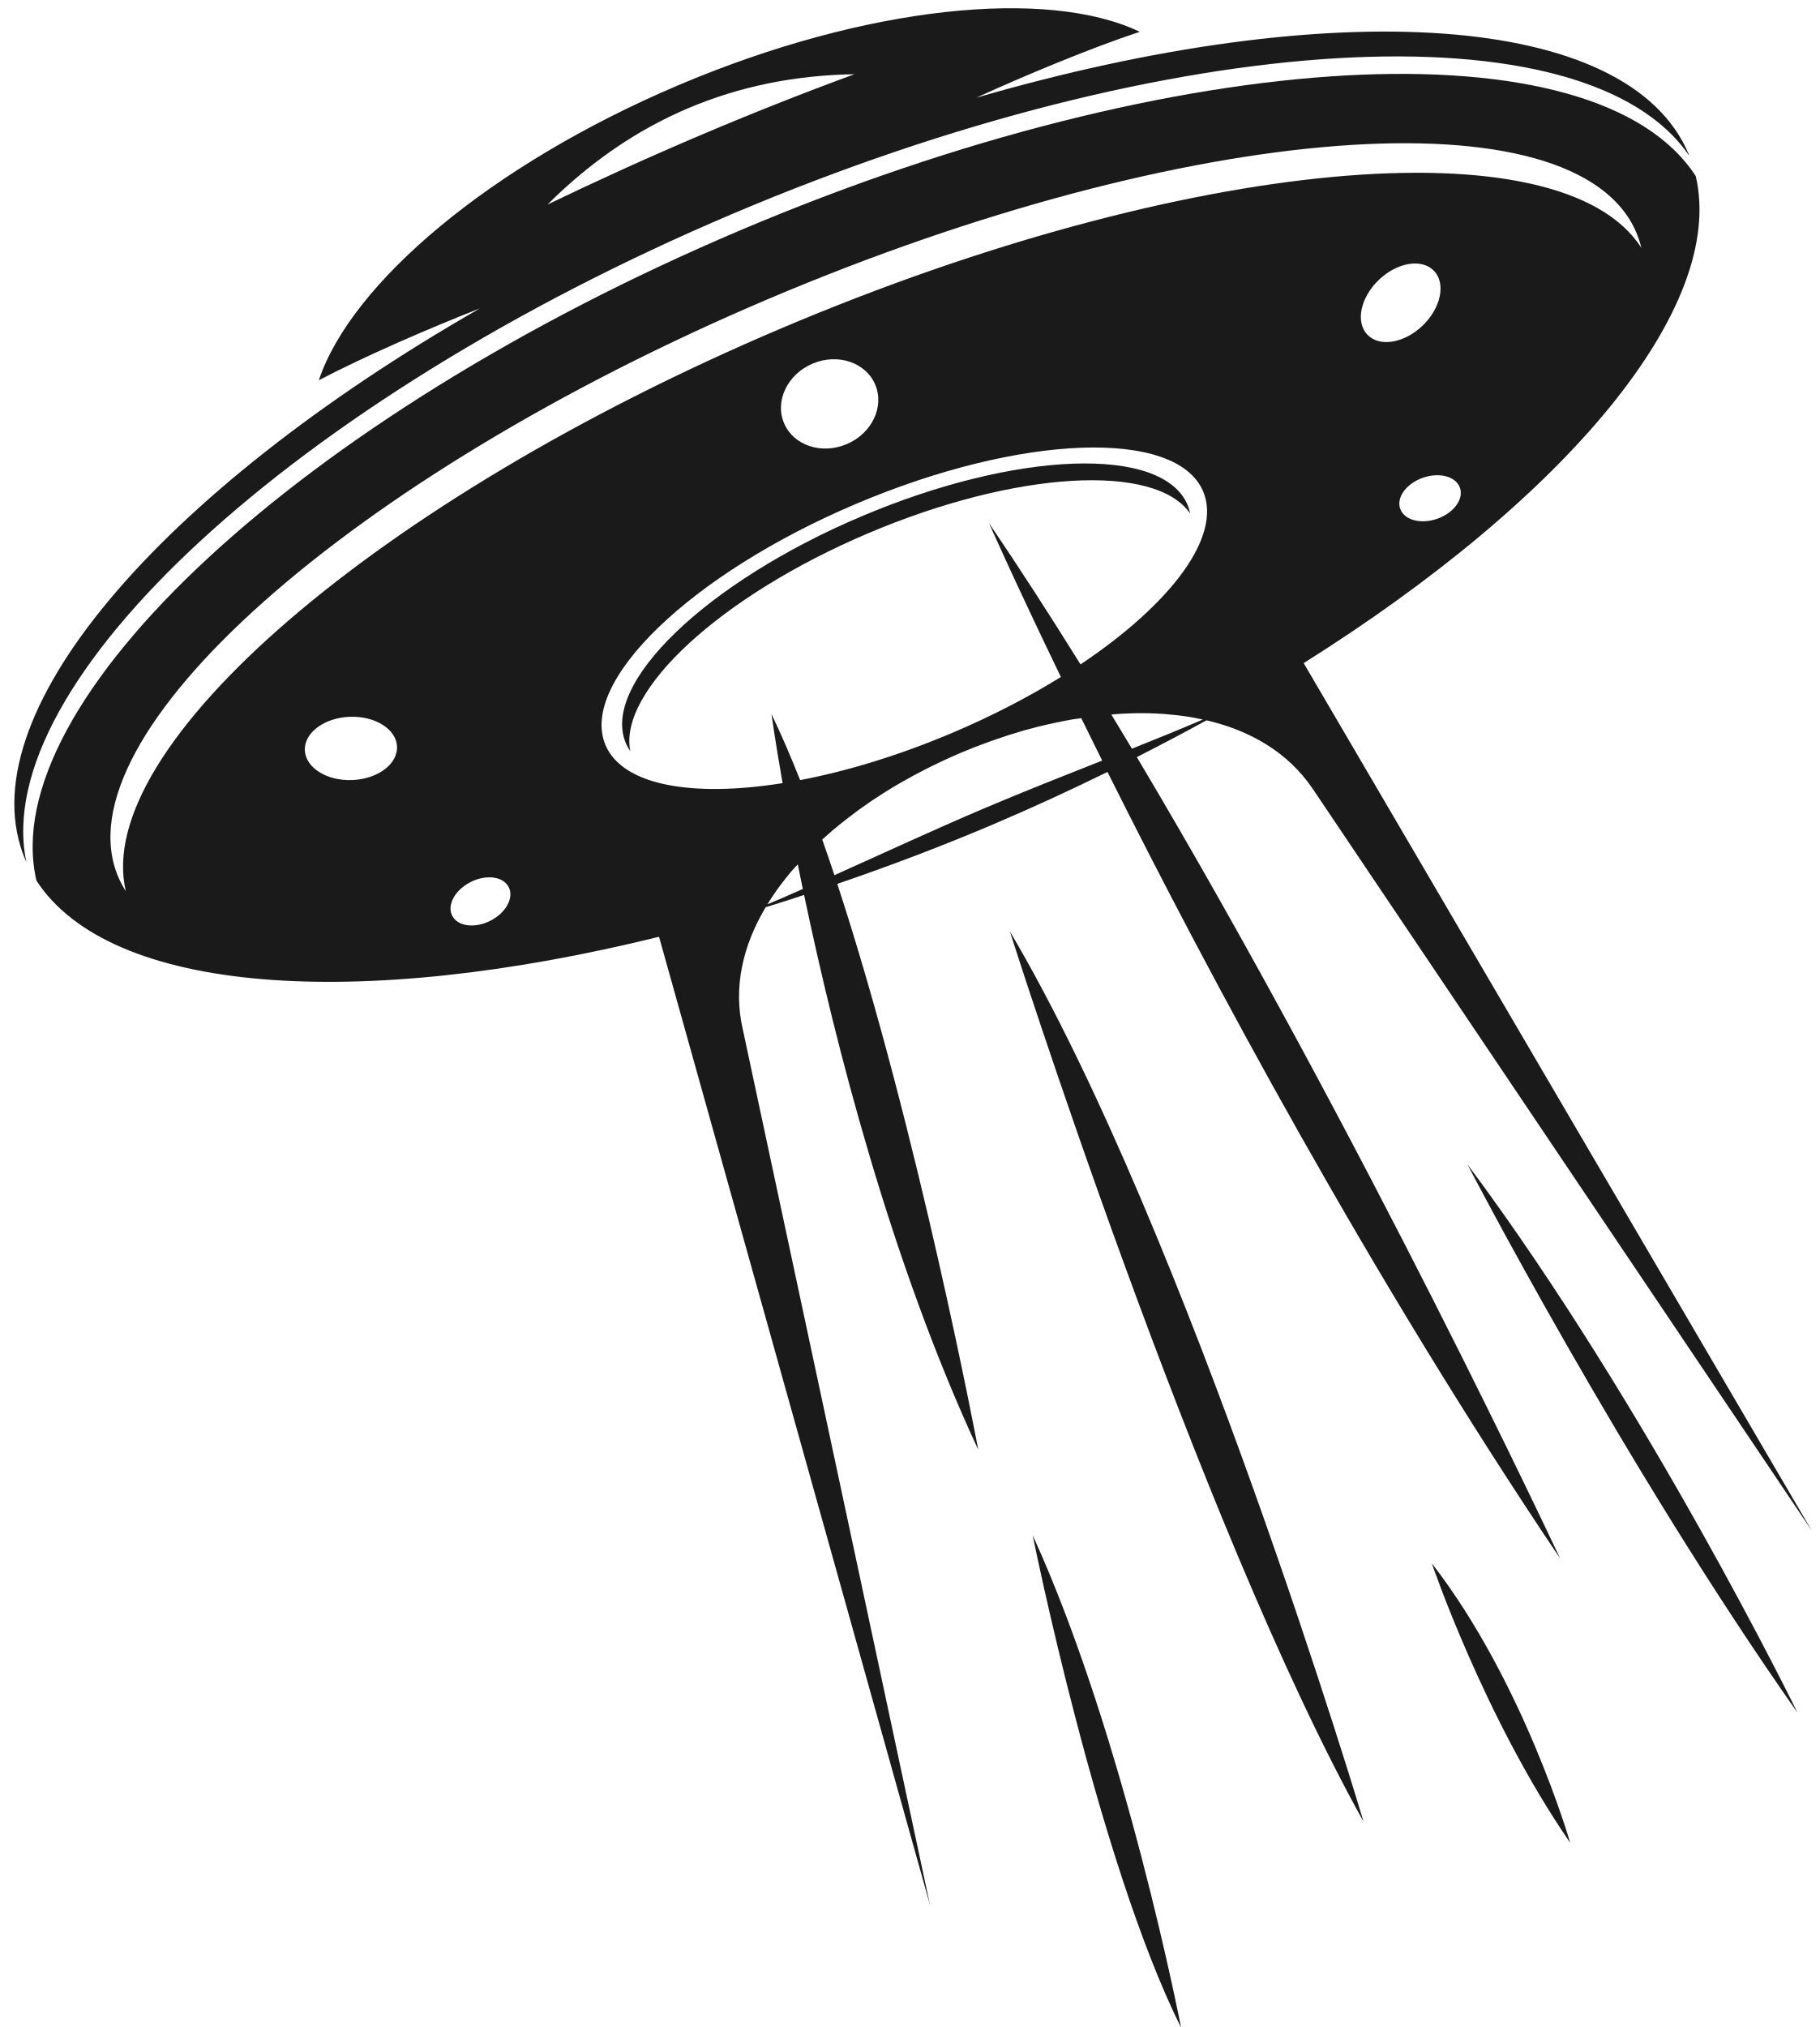
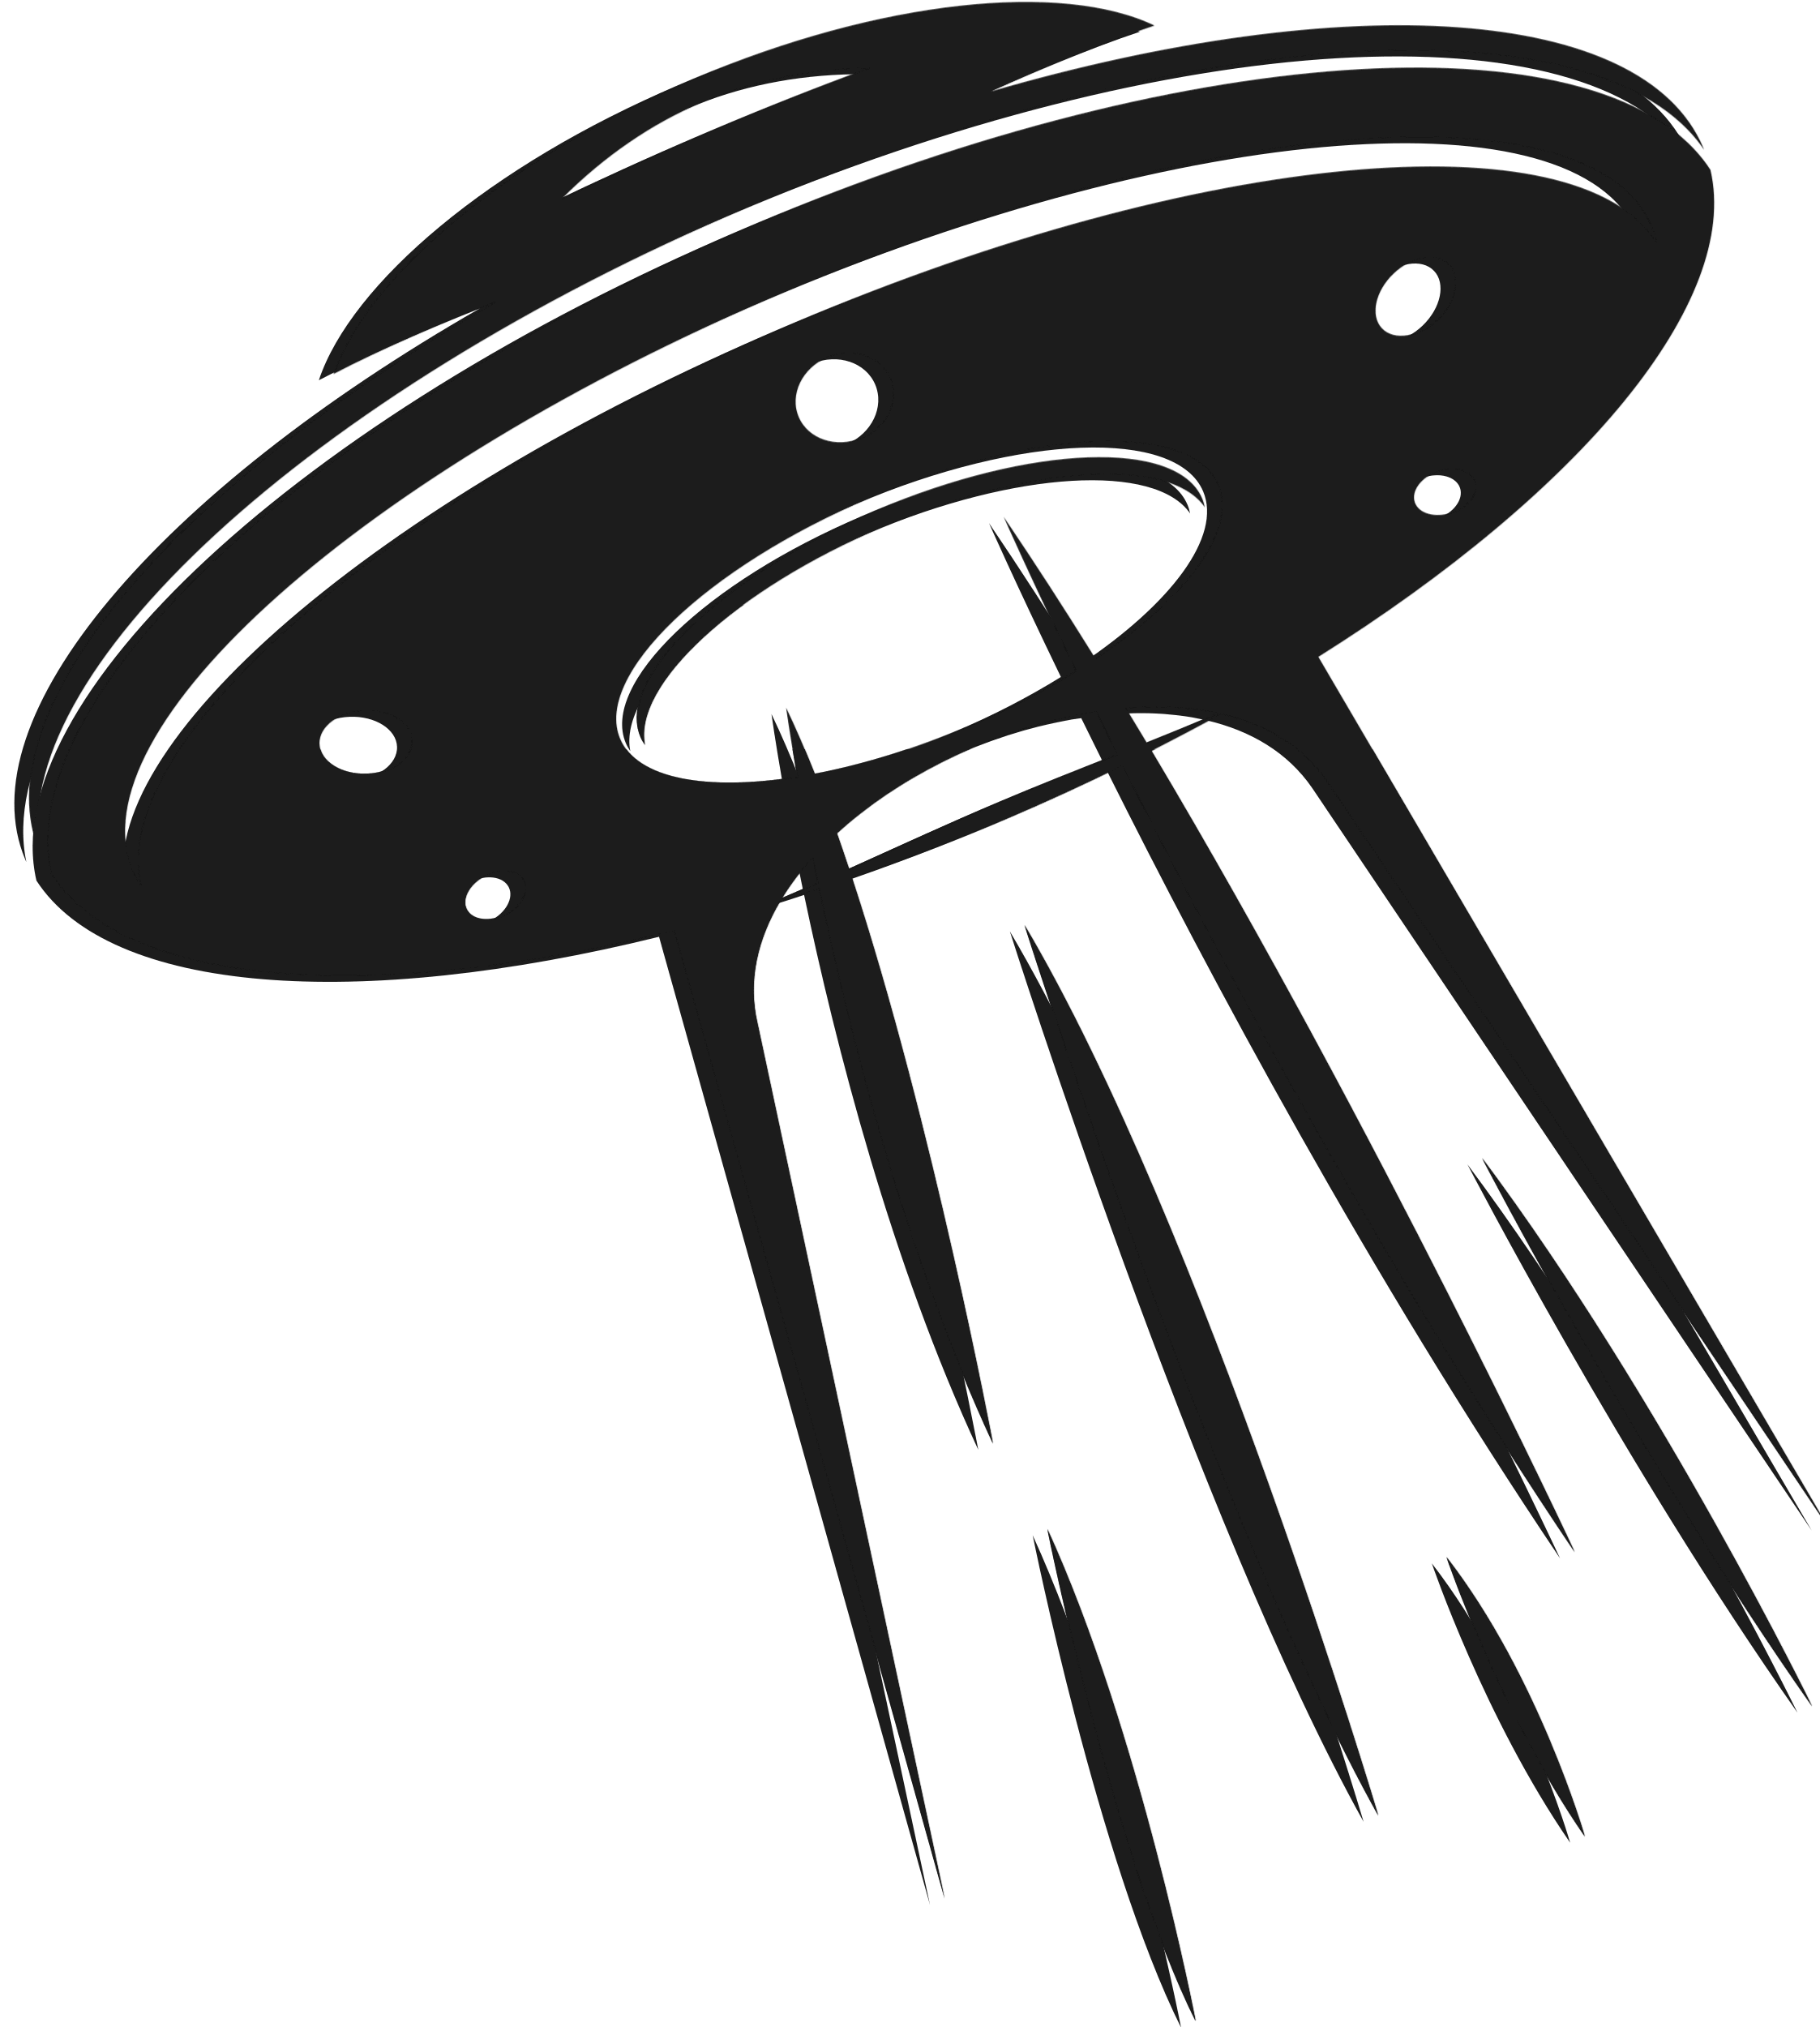
<svg xmlns="http://www.w3.org/2000/svg" width="114px" height="127px" viewBox="0 0 114 127" version="1.1">
-   <defs />
+   <defs>
+     <style type="text/css">
+ 
+ 
+ 
+ 	path {
+ 		filter: url(#filter);
+      		}
+ 
+ </style>
+     <filter id="filter">
+       <feFlood flood-color="rgba(255,0,0,0)" result="black" />
+       <feFlood flood-color="rgba(255,0,0,0)" result="flood1" />
+       <feFlood flood-color="rgba(255,0,0,0)" result="flood2" />
+       <feOffset in="SourceGraphic" dx="1" dy="0" result="off1a" />
+       <feOffset in="SourceGraphic" dx="1" dy="0" result="off1b" />
+       <feOffset in="SourceGraphic" dx="1" dy="0" result="off2a" />
+       <feOffset in="SourceGraphic" dx="1" dy="0" result="off2b" />
+       <feComposite in="flood1" in2="off1a" operator="in" result="comp1" />
+       <feComposite in="flood2" in2="off2a" operator="in" result="comp2" />
+       <feMerge x="0" width="100%" result="merge1">
+         <feMergeNode in="black" />
+         <feMergeNode in="comp1" />
+         <feMergeNode in="off1b" />
+         <animate attributeName="y" id="y" dur="3s" begin="5s; 17s; 22s; 30s;" end="7s; 19s; 24s; 32s;" restart="whenNotActive" values="103px; 104px; 30px; 105px; 30px; 2px; 2px; 50px; 40px; 105px; 105px; 20px; 6ßpx; 40px; 104px; 40px; 70px; 10px; 30px; 104px; 102px" keyTimes="0; 0.362; 0.368; 0.421; 0.440; 0.477; 0.518; 0.564; 0.593; 0.613; 0.644; 0.693; 0.721; 0.736; 0.772; 0.818; 0.844; 0.894; 0.925; 0.939; 1" repeatCount="indefinite" />
+         <animate attributeName="height" id="h" dur="3s" begin=" 5s;  17s;" end=" 7s; 19s;" restart="whenNotActive" values="0px; 0px; 10px; 30px; 50px; 0px; 10px; 0px; 0px; 0px; 10px; 50px; 40px; 0px; 0px; 0px; 40px; 30px; 10px; 0px; 50px" keyTimes="0; 0.362; 0.368; 0.421; 0.440; 0.477; 0.518; 0.564; 0.593; 0.613; 0.644; 0.693; 0.721; 0.736; 0.772; 0.818; 0.844; 0.894; 0.925; 0.939; 1" repeatCount="indefinite" />
+       </feMerge>
+       <feMerge x="0" width="100%" y="60px" height="65px" result="merge2">
+         <feMergeNode in="black" />
+         <feMergeNode in="comp2" />
+         <feMergeNode in="off2b" />
+         <animate attributeName="y" id="y" dur="3s" begin=" 5s; 17s;" end=" 7s; 19s;" restart="whenNotActive" values="103px; 104px; 69px; 53px; 42px; 104px; 78px; 89px; 96px; 100px; 67px; 50px; 96px; 66px; 88px; 42px; 13px; 100px; 100px; 104px;" keyTimes="0; 0.055; 0.100; 0.125; 0.159; 0.182; 0.202; 0.236; 0.268; 0.326; 0.357; 0.400; 0.408; 0.461; 0.493; 0.513; 0.548; 0.577; 0.613; 1" repeatCount="indefinite" />
+         <animate attributeName="height" id="h" dur="3s" begin="5s; 17s;" end=" 7s; 19s;" restart="whenNotActive" values="0px; 0px; 0px; 16px; 16px; 12px; 12px; 0px; 0px; 5px; 10px; 22px; 33px; 11px; 0px; 0px; 10px" keyTimes="0; 0.055; 0.100; 0.125; 0.159; 0.182; 0.202; 0.236; 0.268; 0.326; 0.357; 0.400; 0.408; 0.461; 0.493; 0.513;  1" repeatCount="indefinite" />
+       </feMerge>
+       <feMerge>
+         <feMergeNode in="SourceGraphic" />
+         <feMergeNode in="merge1" />
+         <feMergeNode in="merge2" />
+       </feMerge>
+     </filter>
+   </defs>
  <g id="Page-1" stroke="none" stroke-width="1" fill="none" fill-rule="evenodd">
    <g id="HOME" transform="translate(-517, -161)" fill-rule="nonzero" fill="#1A1A1A">
      <g id="UFO-02" transform="translate(584, 223.5) rotate(-23) translate(-584, -223.5) translate(527, 161)">
        <path d="M56.77,30.801 C66.826,30.801 75.06,33.773 75.824,37.544 C75.86,37.357 75.886,37.164 75.886,36.972 C75.886,32.933 67.327,29.662 56.77,29.662 C46.212,29.662 37.653,32.933 37.653,36.972 C37.653,37.164 37.679,37.352 37.715,37.544 C38.48,33.773 46.717,30.801 56.77,30.801 Z" id="Shape" />
        <path d="M41.729,92.618 C41.729,92.618 37.523,113.004 38.234,124.649 C38.234,124.649 42.109,106.542 41.729,92.618 Z" id="Shape" />
        <path d="M64.064,104.013 C64.064,104.013 63.304,114.268 65.204,123.509 C65.204,123.514 66.469,113.129 64.064,104.013 Z" id="Shape" />
        <path d="M75.886,81.872 C75.886,81.872 77.491,102.905 81.5,121.574 C81.5,121.57 80.374,100.224 75.886,81.872 Z" id="Shape" />
        <path d="M56.77,9.058 C86.667,9.058 111.166,17.91 113.374,29.148 C113.374,29.099 113.378,29.045 113.378,28.996 C113.378,19.29 96.675,11.077 73.665,8.329 C76.923,8.235 81.474,8.262 84.71,8.53 C80.481,3.731 69.571,0.313 56.77,0.313 C43.968,0.313 33.062,3.731 28.829,8.526 C32.066,8.258 36.62,8.231 39.874,8.325 C16.864,11.077 0.161,19.29 0.161,28.996 C0.161,29.045 0.165,29.099 0.165,29.148 C2.373,17.91 26.872,9.058 56.77,9.058 Z M67.215,3.99 C60.251,3.642 53.288,3.664 46.328,3.99 C53.292,1.184 60.269,1.171 67.215,3.99 Z" id="Shape" />
        <g id="Group" transform="translate(0, 9.830682)">
          <path d="M53.802,107.414 C53.802,107.414 58.106,69.177 55.196,47.402 C55.196,47.397 51.522,86.139 53.802,107.414 Z" id="Shape" />
          <path d="M113.249,20.64 C111.282,9.317 86.748,0.366 56.77,0.366 C26.791,0.366 2.262,9.317 0.291,20.64 C1.761,28.983 15.59,36.025 34.828,39.122 L26.756,101.587 L37.393,46.513 C37.858,43.858 39.432,41.695 41.689,40.038 C41.693,40.033 41.698,40.029 41.702,40.029 C42.529,40.118 43.378,40.19 44.219,40.261 C42.364,49.663 40.241,63.587 40.683,76.523 C40.683,76.523 45.023,56.736 46.404,40.435 C49.766,40.677 53.221,40.82 56.765,40.82 C59.474,40.82 62.129,40.739 64.73,40.596 C65.611,54.797 67.51,75.955 71.582,97.033 C71.582,97.033 70.55,67.975 66.786,40.458 C68.449,40.342 70.098,40.207 71.707,40.042 C71.712,40.047 71.721,40.051 71.725,40.056 C73.987,41.713 75.596,43.863 76.141,46.517 L86.779,101.591 L78.711,39.122 C97.949,36.025 111.778,28.983 113.249,20.64 Z M20.963,22.57 C19.47,22.003 18.576,20.711 18.965,19.688 C19.354,18.665 20.882,18.294 22.371,18.862 C23.864,19.429 24.758,20.72 24.369,21.744 C23.98,22.767 22.451,23.138 20.963,22.57 Z M25.482,34.068 C24.387,34.139 23.461,33.59 23.412,32.839 C23.363,32.088 24.212,31.422 25.303,31.351 C26.398,31.279 27.323,31.829 27.372,32.58 C27.422,33.33 26.577,33.996 25.482,34.068 Z M41.877,39.904 C42.033,39.792 42.189,39.68 42.355,39.573 C42.404,39.542 42.453,39.51 42.502,39.479 C42.69,39.358 42.882,39.238 43.079,39.126 C43.133,39.095 43.186,39.064 43.24,39.032 C43.459,38.907 43.682,38.787 43.915,38.666 C43.937,38.652 43.964,38.639 43.986,38.626 C44.183,38.523 44.402,38.442 44.603,38.344 C44.5,38.845 44.397,39.358 44.29,39.886 C43.49,39.899 42.681,39.908 41.877,39.904 Z M56.77,39.676 C53.297,39.676 49.859,39.796 46.453,39.863 C46.516,39.068 46.574,38.282 46.623,37.509 C46.637,37.504 46.65,37.5 46.664,37.495 C46.918,37.406 47.178,37.321 47.441,37.236 C47.473,37.227 47.499,37.218 47.531,37.209 C48.13,37.026 48.742,36.861 49.368,36.713 C49.43,36.7 49.497,36.686 49.56,36.668 C49.81,36.61 50.061,36.557 50.315,36.508 C50.387,36.494 50.454,36.481 50.525,36.467 C50.802,36.414 51.08,36.365 51.361,36.32 C51.397,36.315 51.433,36.306 51.473,36.302 C52.121,36.199 52.774,36.119 53.435,36.056 C53.507,36.052 53.574,36.043 53.645,36.038 C53.904,36.016 54.168,35.994 54.427,35.976 C54.503,35.971 54.579,35.967 54.66,35.962 C54.946,35.945 55.232,35.931 55.518,35.922 C55.558,35.922 55.603,35.918 55.643,35.918 C55.983,35.909 56.327,35.9 56.667,35.9 L56.667,35.9 C56.993,35.9 57.315,35.904 57.641,35.913 C57.713,35.913 57.784,35.918 57.86,35.922 C58.119,35.931 58.383,35.945 58.642,35.958 C58.723,35.962 58.799,35.967 58.879,35.971 C59.161,35.989 59.442,36.012 59.724,36.034 C59.769,36.038 59.813,36.043 59.858,36.043 C60.193,36.074 60.533,36.11 60.864,36.15 L60.873,36.15 C61.19,36.19 61.503,36.235 61.82,36.284 C61.892,36.293 61.959,36.306 62.03,36.32 C62.285,36.36 62.535,36.405 62.786,36.454 C62.862,36.467 62.938,36.481 63.014,36.499 C63.282,36.552 63.55,36.606 63.818,36.668 C63.863,36.677 63.903,36.686 63.948,36.695 C64.145,36.74 64.337,36.803 64.533,36.852 C64.587,37.795 64.641,38.787 64.703,39.81 C62.071,39.747 59.429,39.676 56.77,39.676 Z M66.71,39.854 C66.594,39.028 66.478,38.201 66.357,37.379 C66.46,37.41 66.563,37.446 66.661,37.477 C66.732,37.5 66.8,37.526 66.871,37.549 C67.117,37.638 67.363,37.727 67.6,37.821 C67.64,37.835 67.676,37.853 67.716,37.866 C68.006,37.982 68.288,38.103 68.565,38.228 L68.565,38.228 C68.829,38.349 69.088,38.474 69.347,38.603 C69.405,38.63 69.459,38.661 69.517,38.693 C69.723,38.8 69.919,38.907 70.116,39.019 C70.179,39.055 70.237,39.086 70.295,39.122 C70.505,39.242 70.71,39.367 70.912,39.497 C70.947,39.519 70.983,39.542 71.014,39.564 C71.184,39.676 71.35,39.792 71.515,39.908 C69.928,39.913 68.319,39.89 66.71,39.854 Z M65.807,33.733 C65.253,30.176 64.645,26.69 63.988,23.343 C63.988,23.343 64.042,27.329 64.368,33.978 C62.021,34.34 59.456,34.541 56.77,34.541 C53.145,34.541 49.748,34.179 46.802,33.541 C46.838,31.945 46.833,30.43 46.766,29.027 C46.766,29.027 46.342,30.591 45.716,33.286 C40.129,31.901 36.432,29.492 36.432,26.757 C36.432,22.463 45.537,18.978 56.774,18.978 C68.006,18.978 77.116,22.459 77.116,26.757 C77.111,29.818 72.507,32.459 65.807,33.733 Z M54.611,12.565 C54.611,11.051 56.001,9.826 57.713,9.826 C59.425,9.826 60.815,11.055 60.815,12.565 C60.815,14.08 59.425,15.305 57.713,15.305 C56.001,15.305 54.611,14.076 54.611,12.565 Z M89.948,34.068 C88.853,33.996 88.008,33.33 88.057,32.58 C88.107,31.829 89.032,31.279 90.127,31.351 C91.222,31.422 92.067,32.088 92.018,32.839 C91.968,33.59 91.039,34.139 89.948,34.068 Z M93.832,22.57 C92.339,23.138 90.815,22.767 90.426,21.744 C90.037,20.72 90.931,19.429 92.424,18.862 C93.917,18.294 95.441,18.665 95.83,19.688 C96.219,20.711 95.325,22.003 93.832,22.57 Z M108.354,23.437 C106.808,14.286 84.307,7.024 56.77,7.024 C29.232,7.024 6.731,14.286 5.189,23.437 C5.131,23.107 5.1,22.771 5.1,22.432 C5.1,12.811 28.235,5.014 56.77,5.014 C85.304,5.014 108.439,12.811 108.439,22.432 C108.439,22.771 108.408,23.107 108.354,23.437 Z" id="Shape" />
        </g>
      </g>
    </g>
  </g>
</svg>
